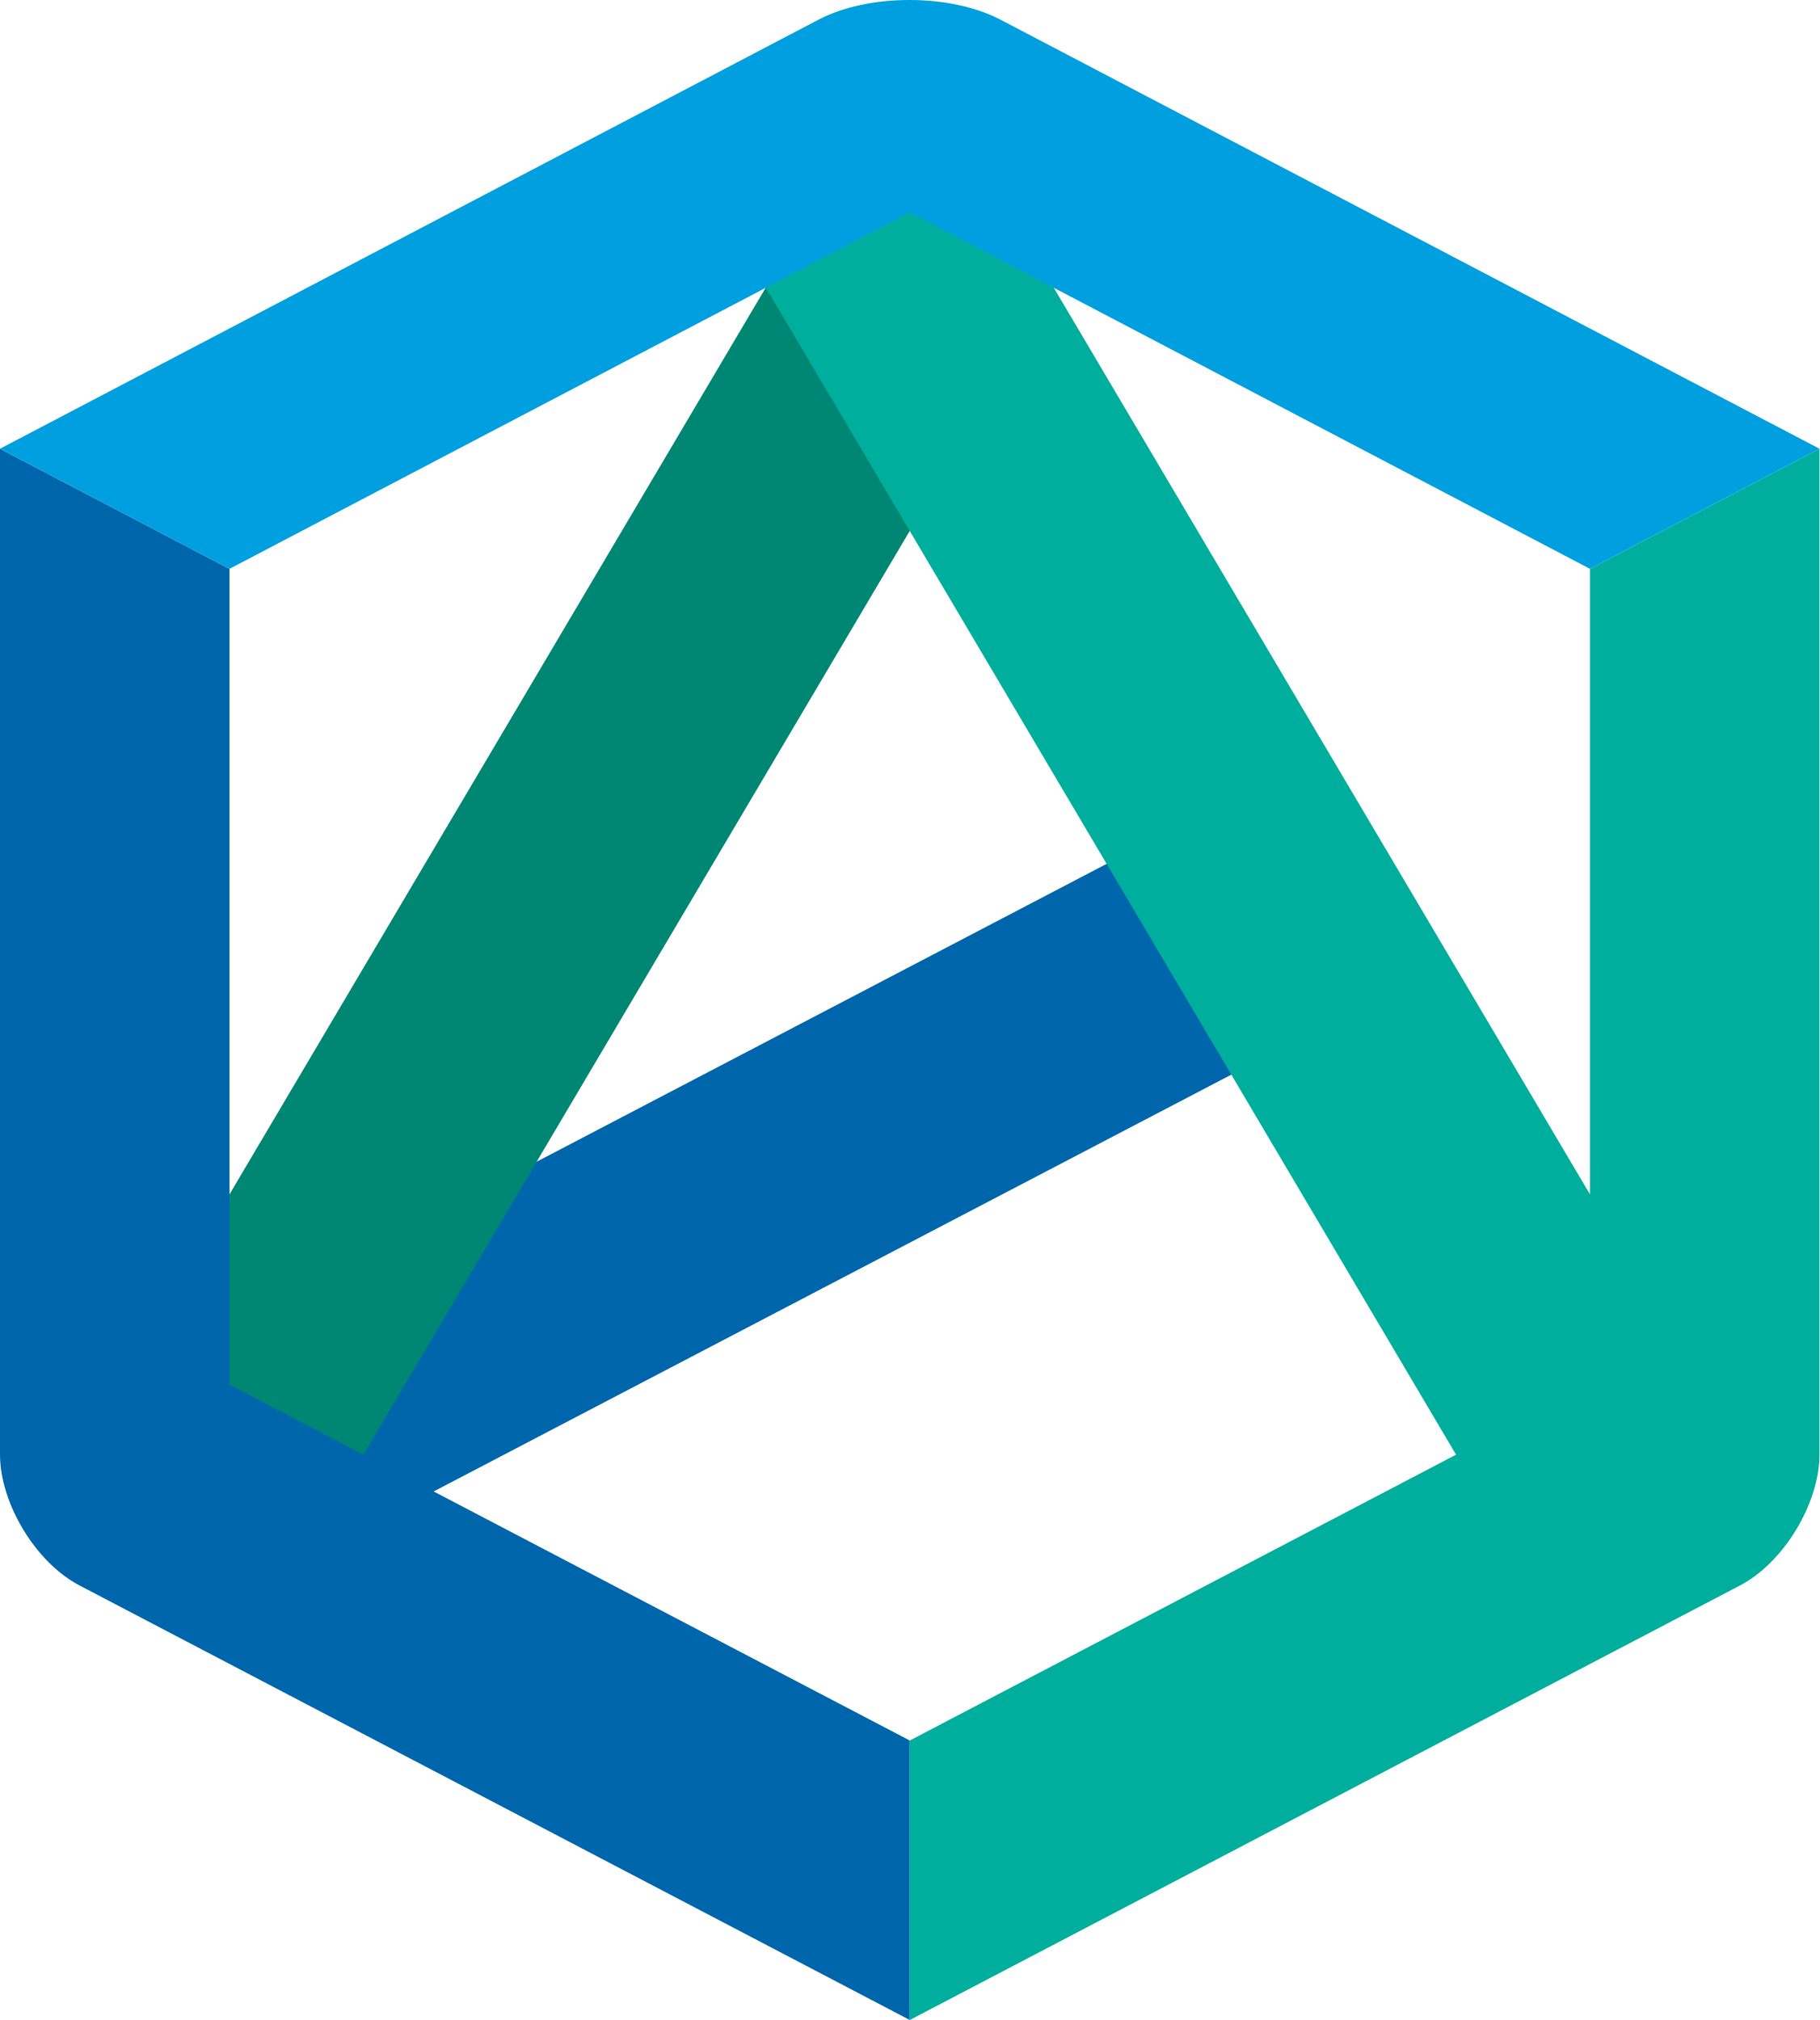
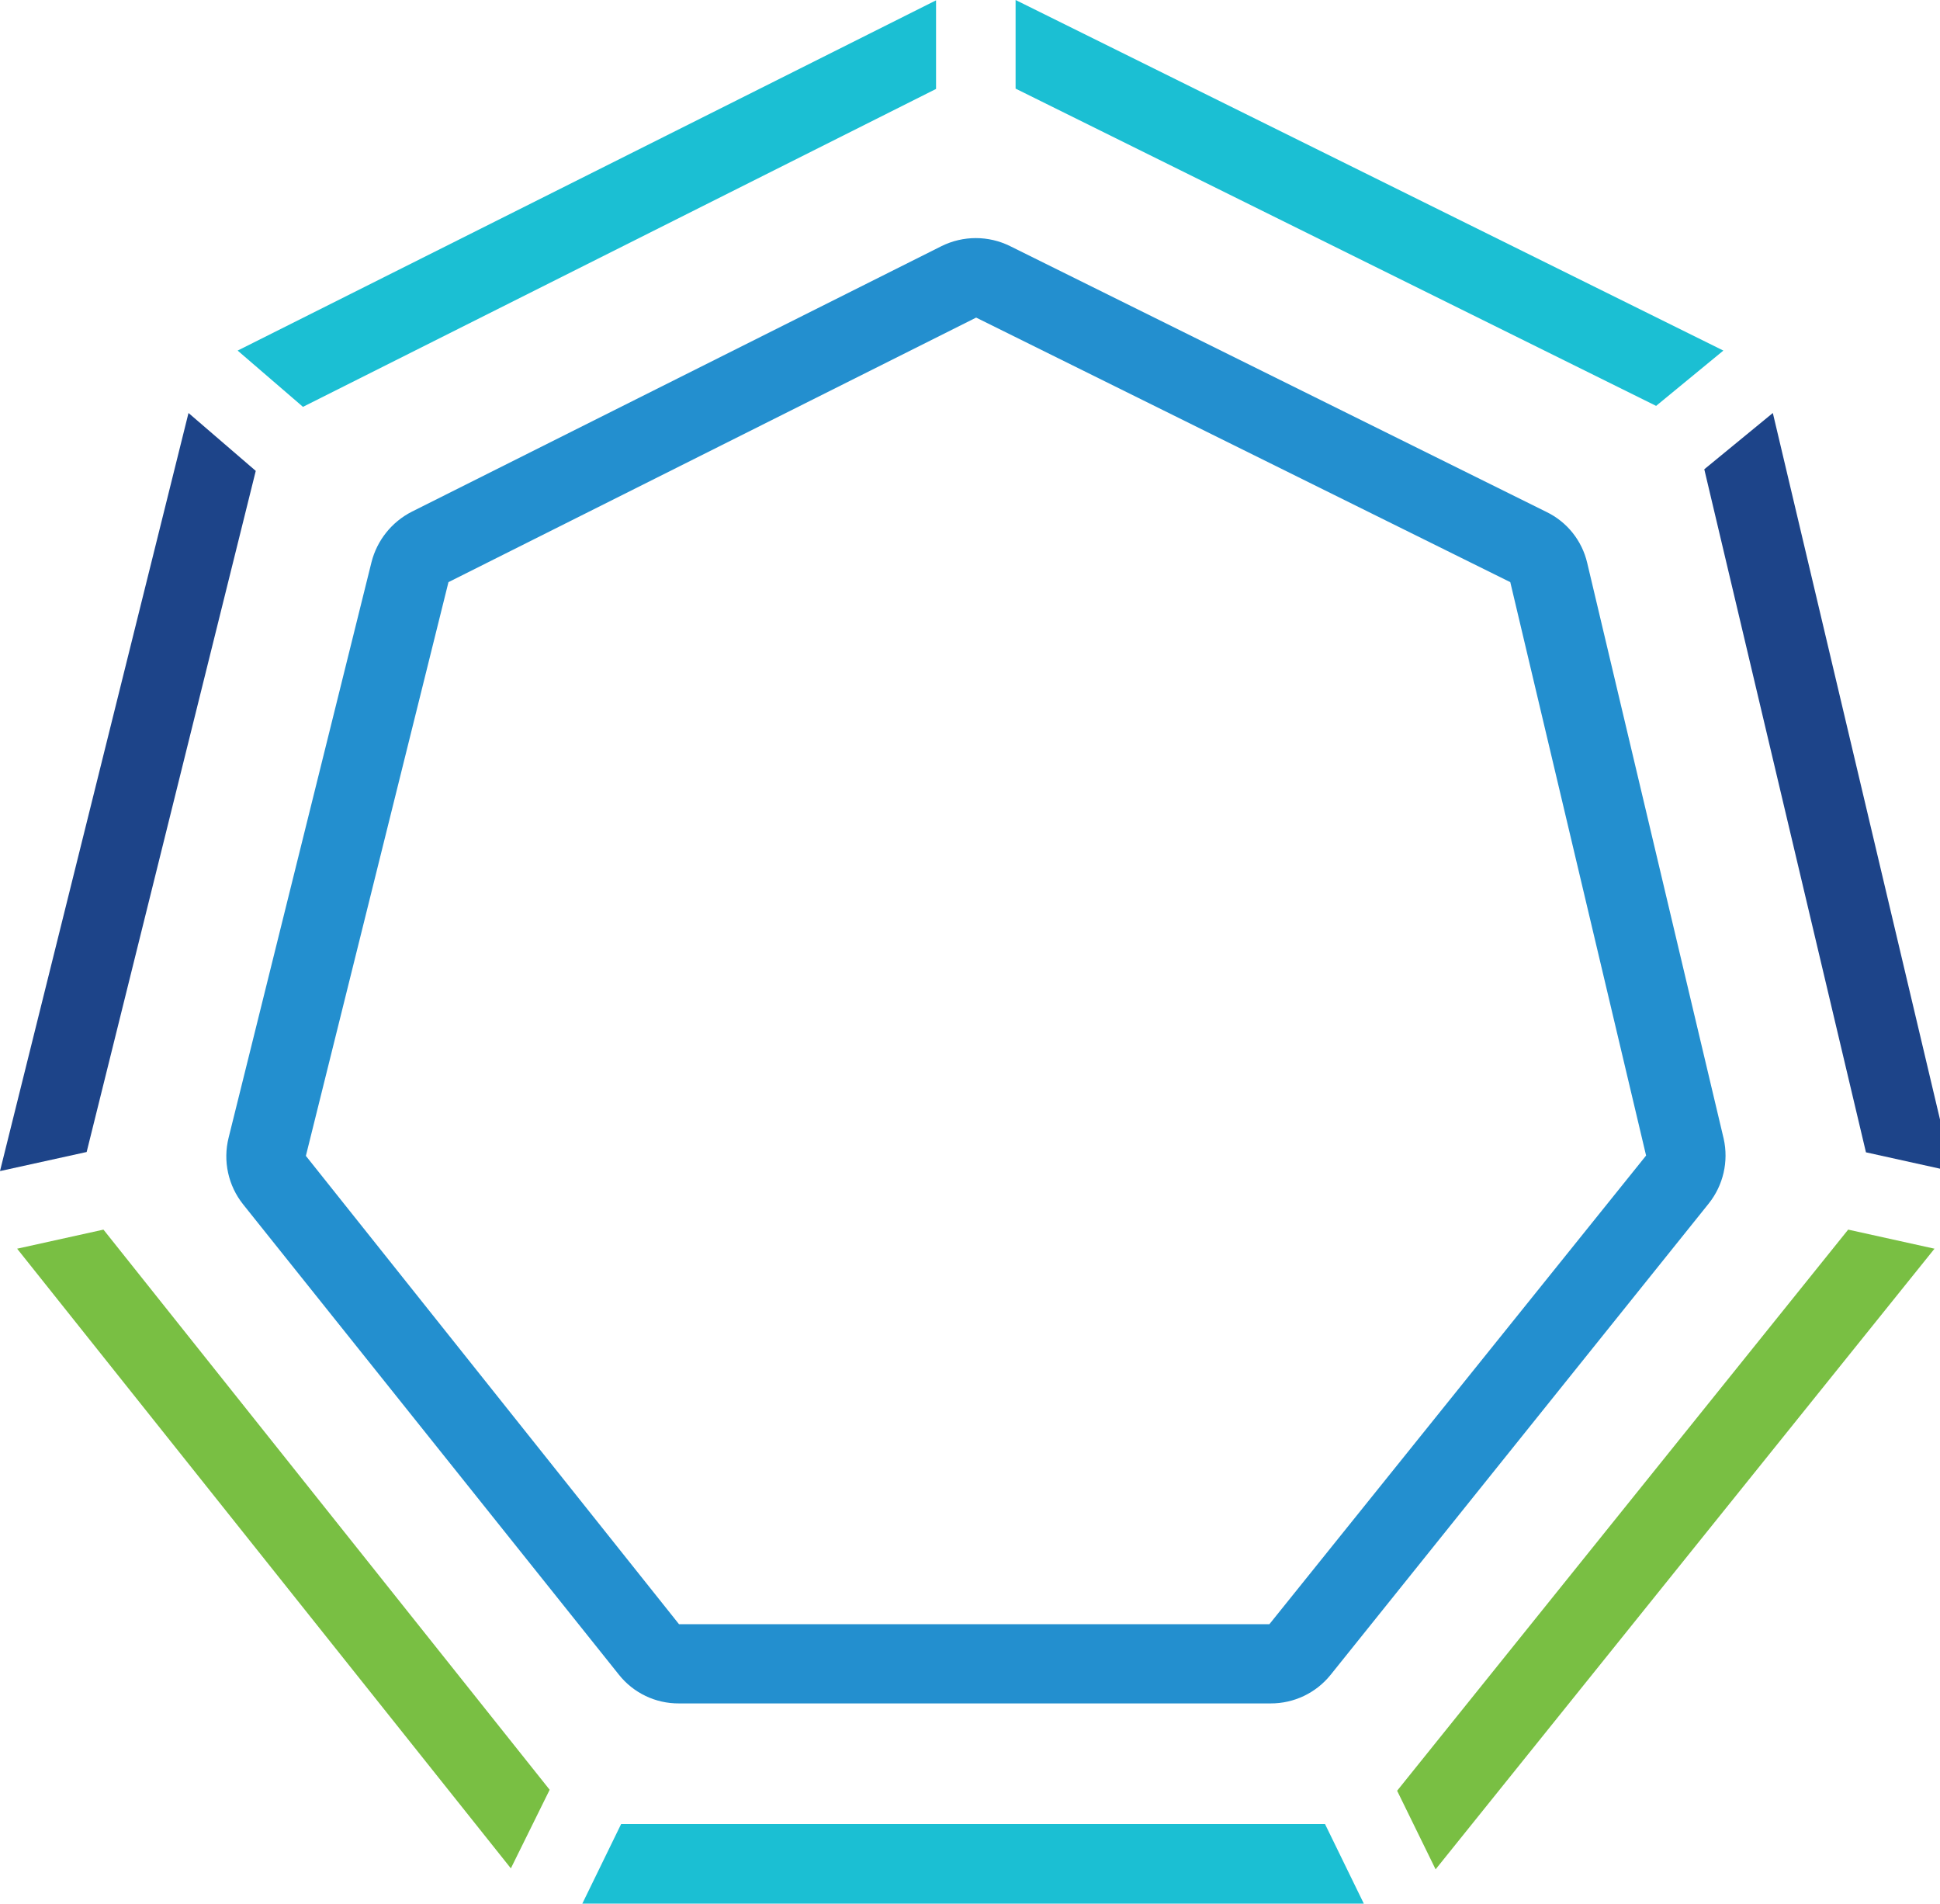
- <svg xmlns="http://www.w3.org/2000/svg" width="217.65" height="241.69" viewBox="0 0 217.65 241.69">
-   <defs>
-     <style>.a{fill:#0066ac;}.b{fill:#008774;}.c{fill:#00ae9e;}.d{fill:#009fdf;}</style>
-   </defs>
-   <polygon class="a" points="153.4 92.37 23.54 160.25 23.54 193.26 153.4 125.39 153.4 92.37" />
-   <polygon class="b" points="40.19 179.6 130.54 26.8 104.76 12.16 14.41 164.96 40.19 179.6" />
-   <path class="a" d="M108.83,208.25,27.45,165.67V68.06L0,53.69V174c0,5.89,4.27,12.95,9.5,15.69l99.33,52Z" />
-   <path class="c" d="M190.2,68.06v74.85L112.89,12.16,87.11,26.8l87.07,147.25-65.35,34.2v33.44l99.33-52c5.22-2.74,9.49-9.8,9.49-15.69V53.69Z" />
-   <path class="d" d="M217.65,53.69l-98-51.35c-6-3.12-15.74-3.12-21.71,0L0,53.69,27.45,68.06,108.83,25.4,190.2,68.06Z" />
+ <svg xmlns="http://www.w3.org/2000/svg" viewBox="0 0 60 58.86">
+   <g>
+     <g>
+       <path d="M39.3,52.67H21a2.35,2.35,0,0,1-1.86-.89L7.52,37.24a2.38,2.38,0,0,1-.45-2.06l4.42-17.8a2.42,2.42,0,0,1,1.25-1.56L29.12,7.61a2.39,2.39,0,0,1,2.12,0l16.59,8.22a2.34,2.34,0,0,1,1.26,1.58l4.22,17.8a2.38,2.38,0,0,1-.46,2L41.15,51.79A2.37,2.37,0,0,1,39.3,52.67ZM21,50.22H39.26L50.91,35.73,46.71,18,30.19,9.82,13.87,18,9.46,35.74Z" style="fill: #238fcf" />
+       <g>
+         <polygon points="51.22 12.55 53.3 10.84 31.41 0 31.41 2.74 51.22 12.55" style="fill: #1bbfd3" />
+         <polygon points="3.2 38.02 0.53 38.61 15.8 57.77 17 55.34 3.2 38.02" style="fill: #79bf43" />
+         <polygon points="28.95 2.75 28.95 0.01 7.35 10.84 9.37 12.58 28.95 2.75" style="fill: #1bbfd3" />
+         <polygon points="7.91 14.56 5.83 12.77 0 36.21 2.68 35.62 7.91 14.56" style="fill: #1d4489" />
+         <polygon points="57.71 35.63 60.38 36.22 54.83 12.77 52.71 14.51 57.71 35.63" style="fill: #1d4489" />
+         <polygon points="57.16 38.02 43.21 55.37 44.4 57.8 59.83 38.61 57.16 38.02" style="fill: #79bf43" />
+         <polygon points="19.21 56.4 18.01 58.86 42.18 58.86 40.98 56.4 19.21 56.4" style="fill: #1bbfd3" />
+       </g>
+     </g>
+   </g>
</svg>
